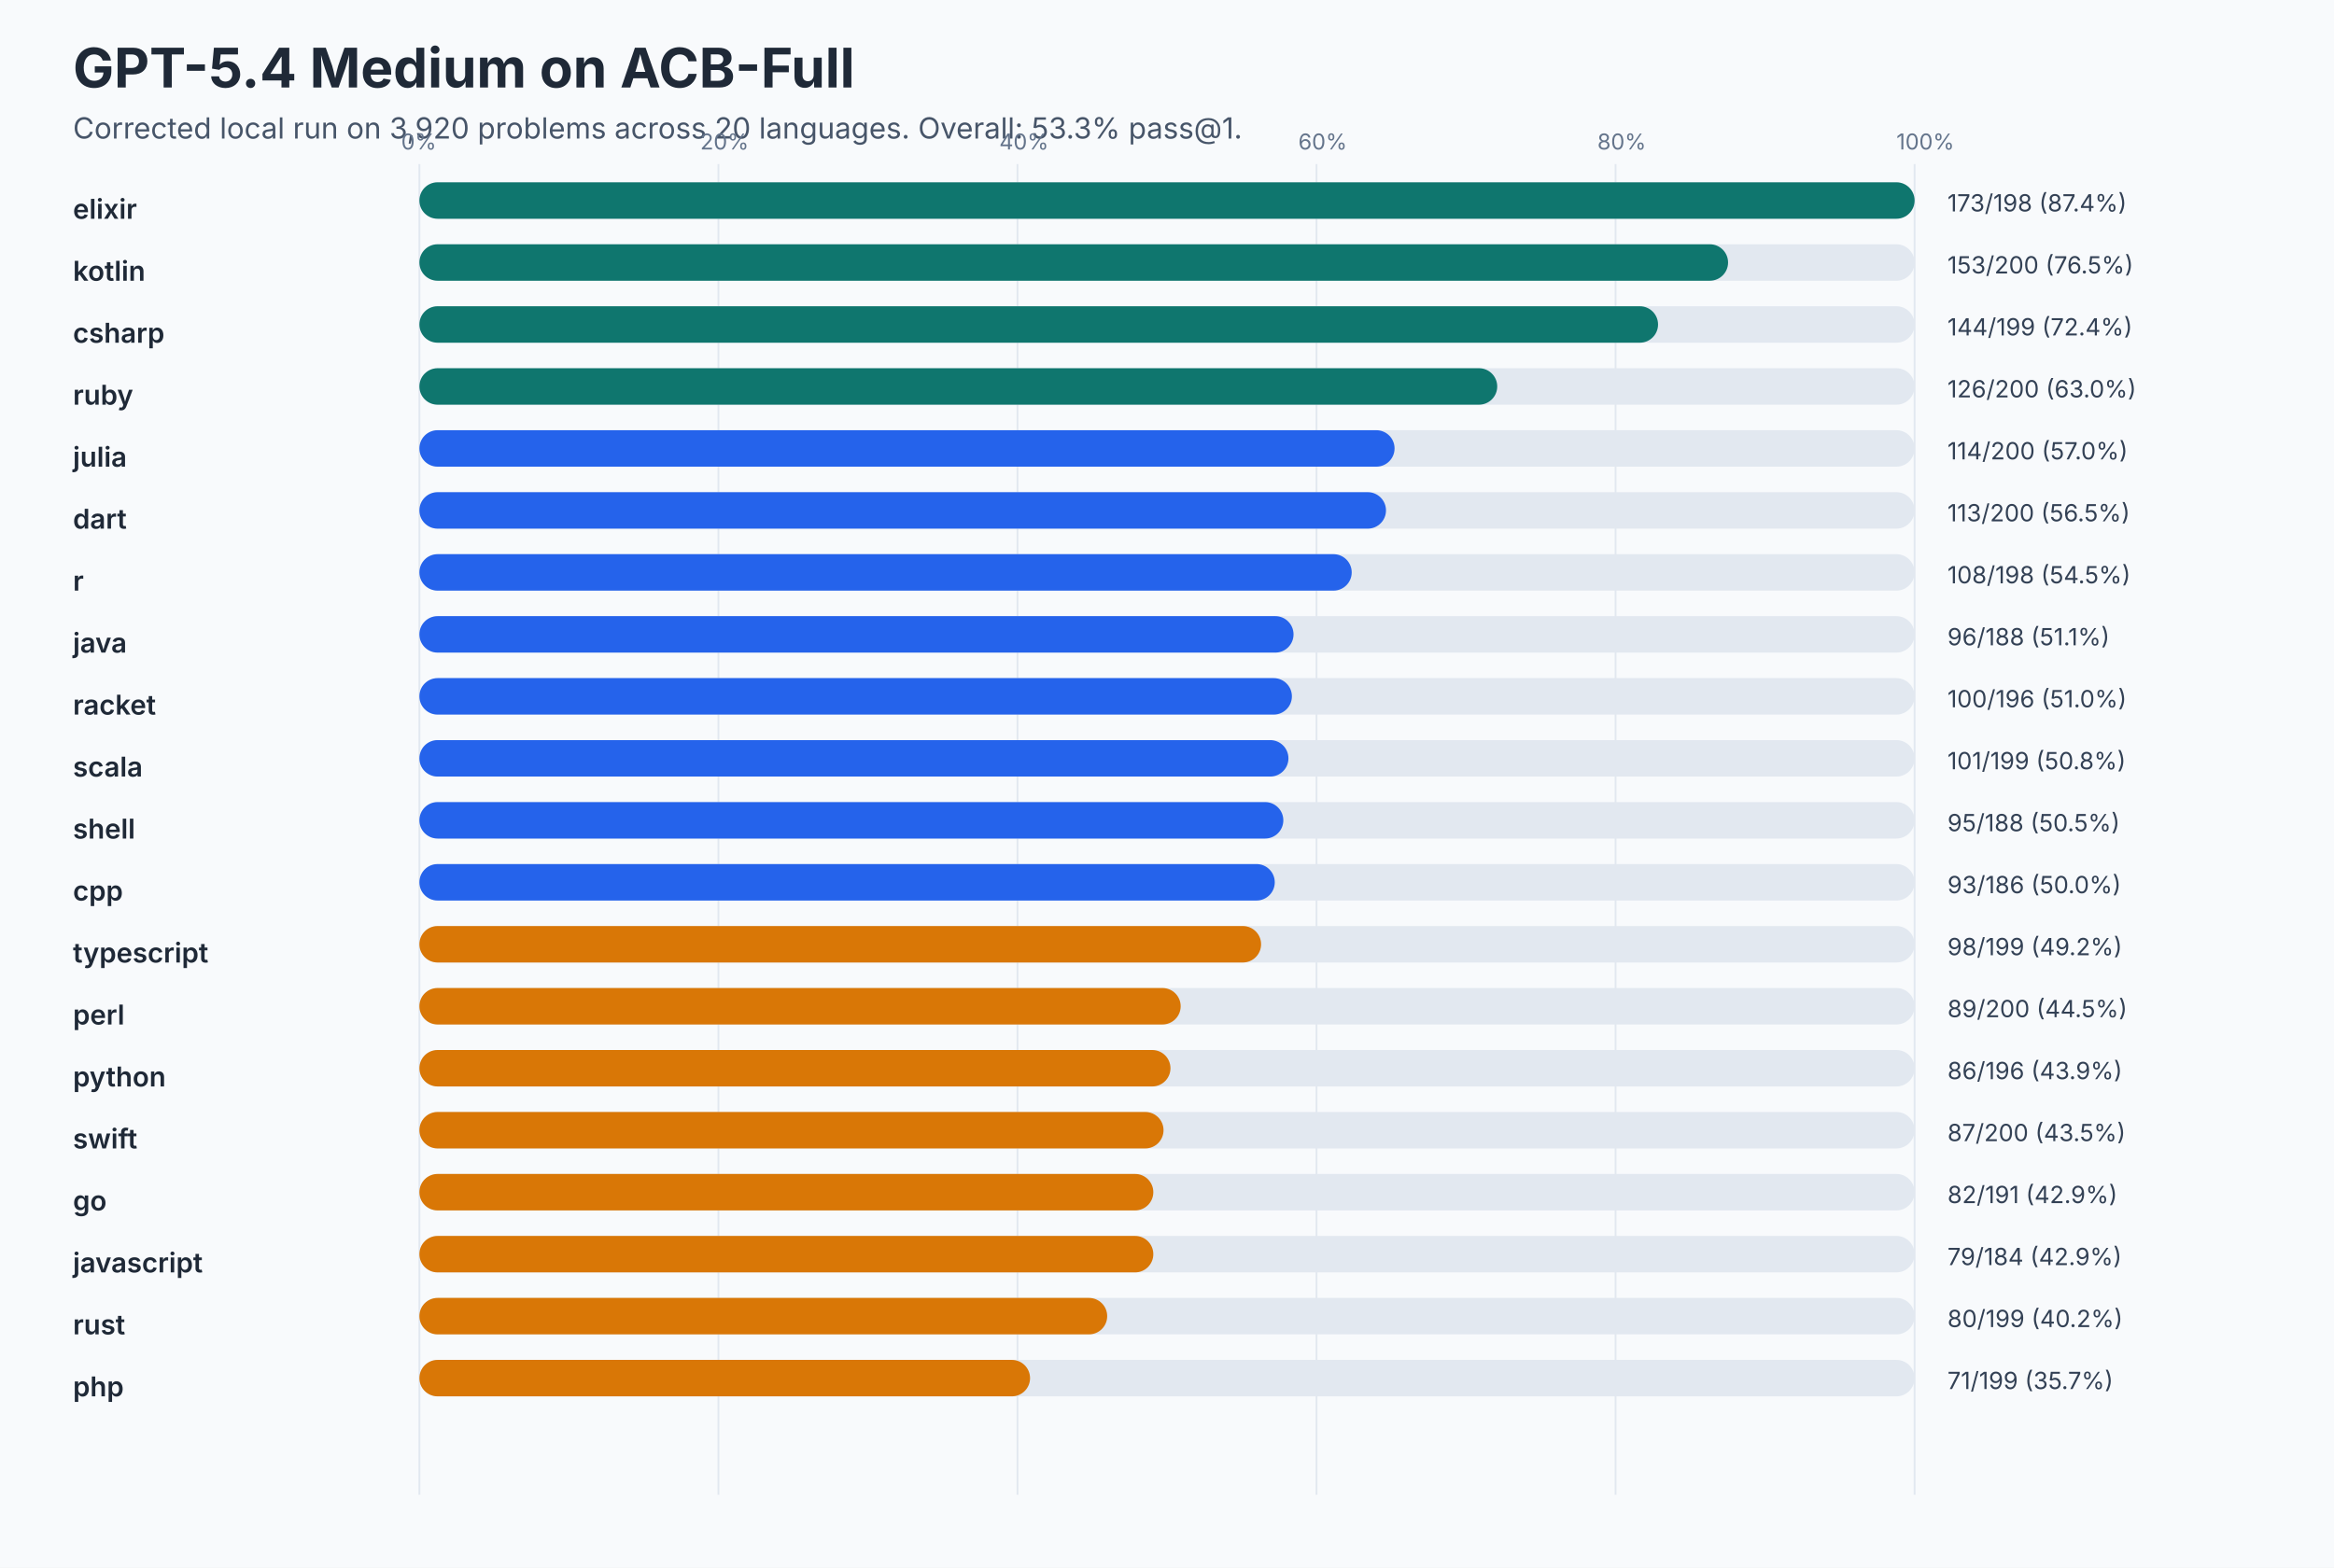
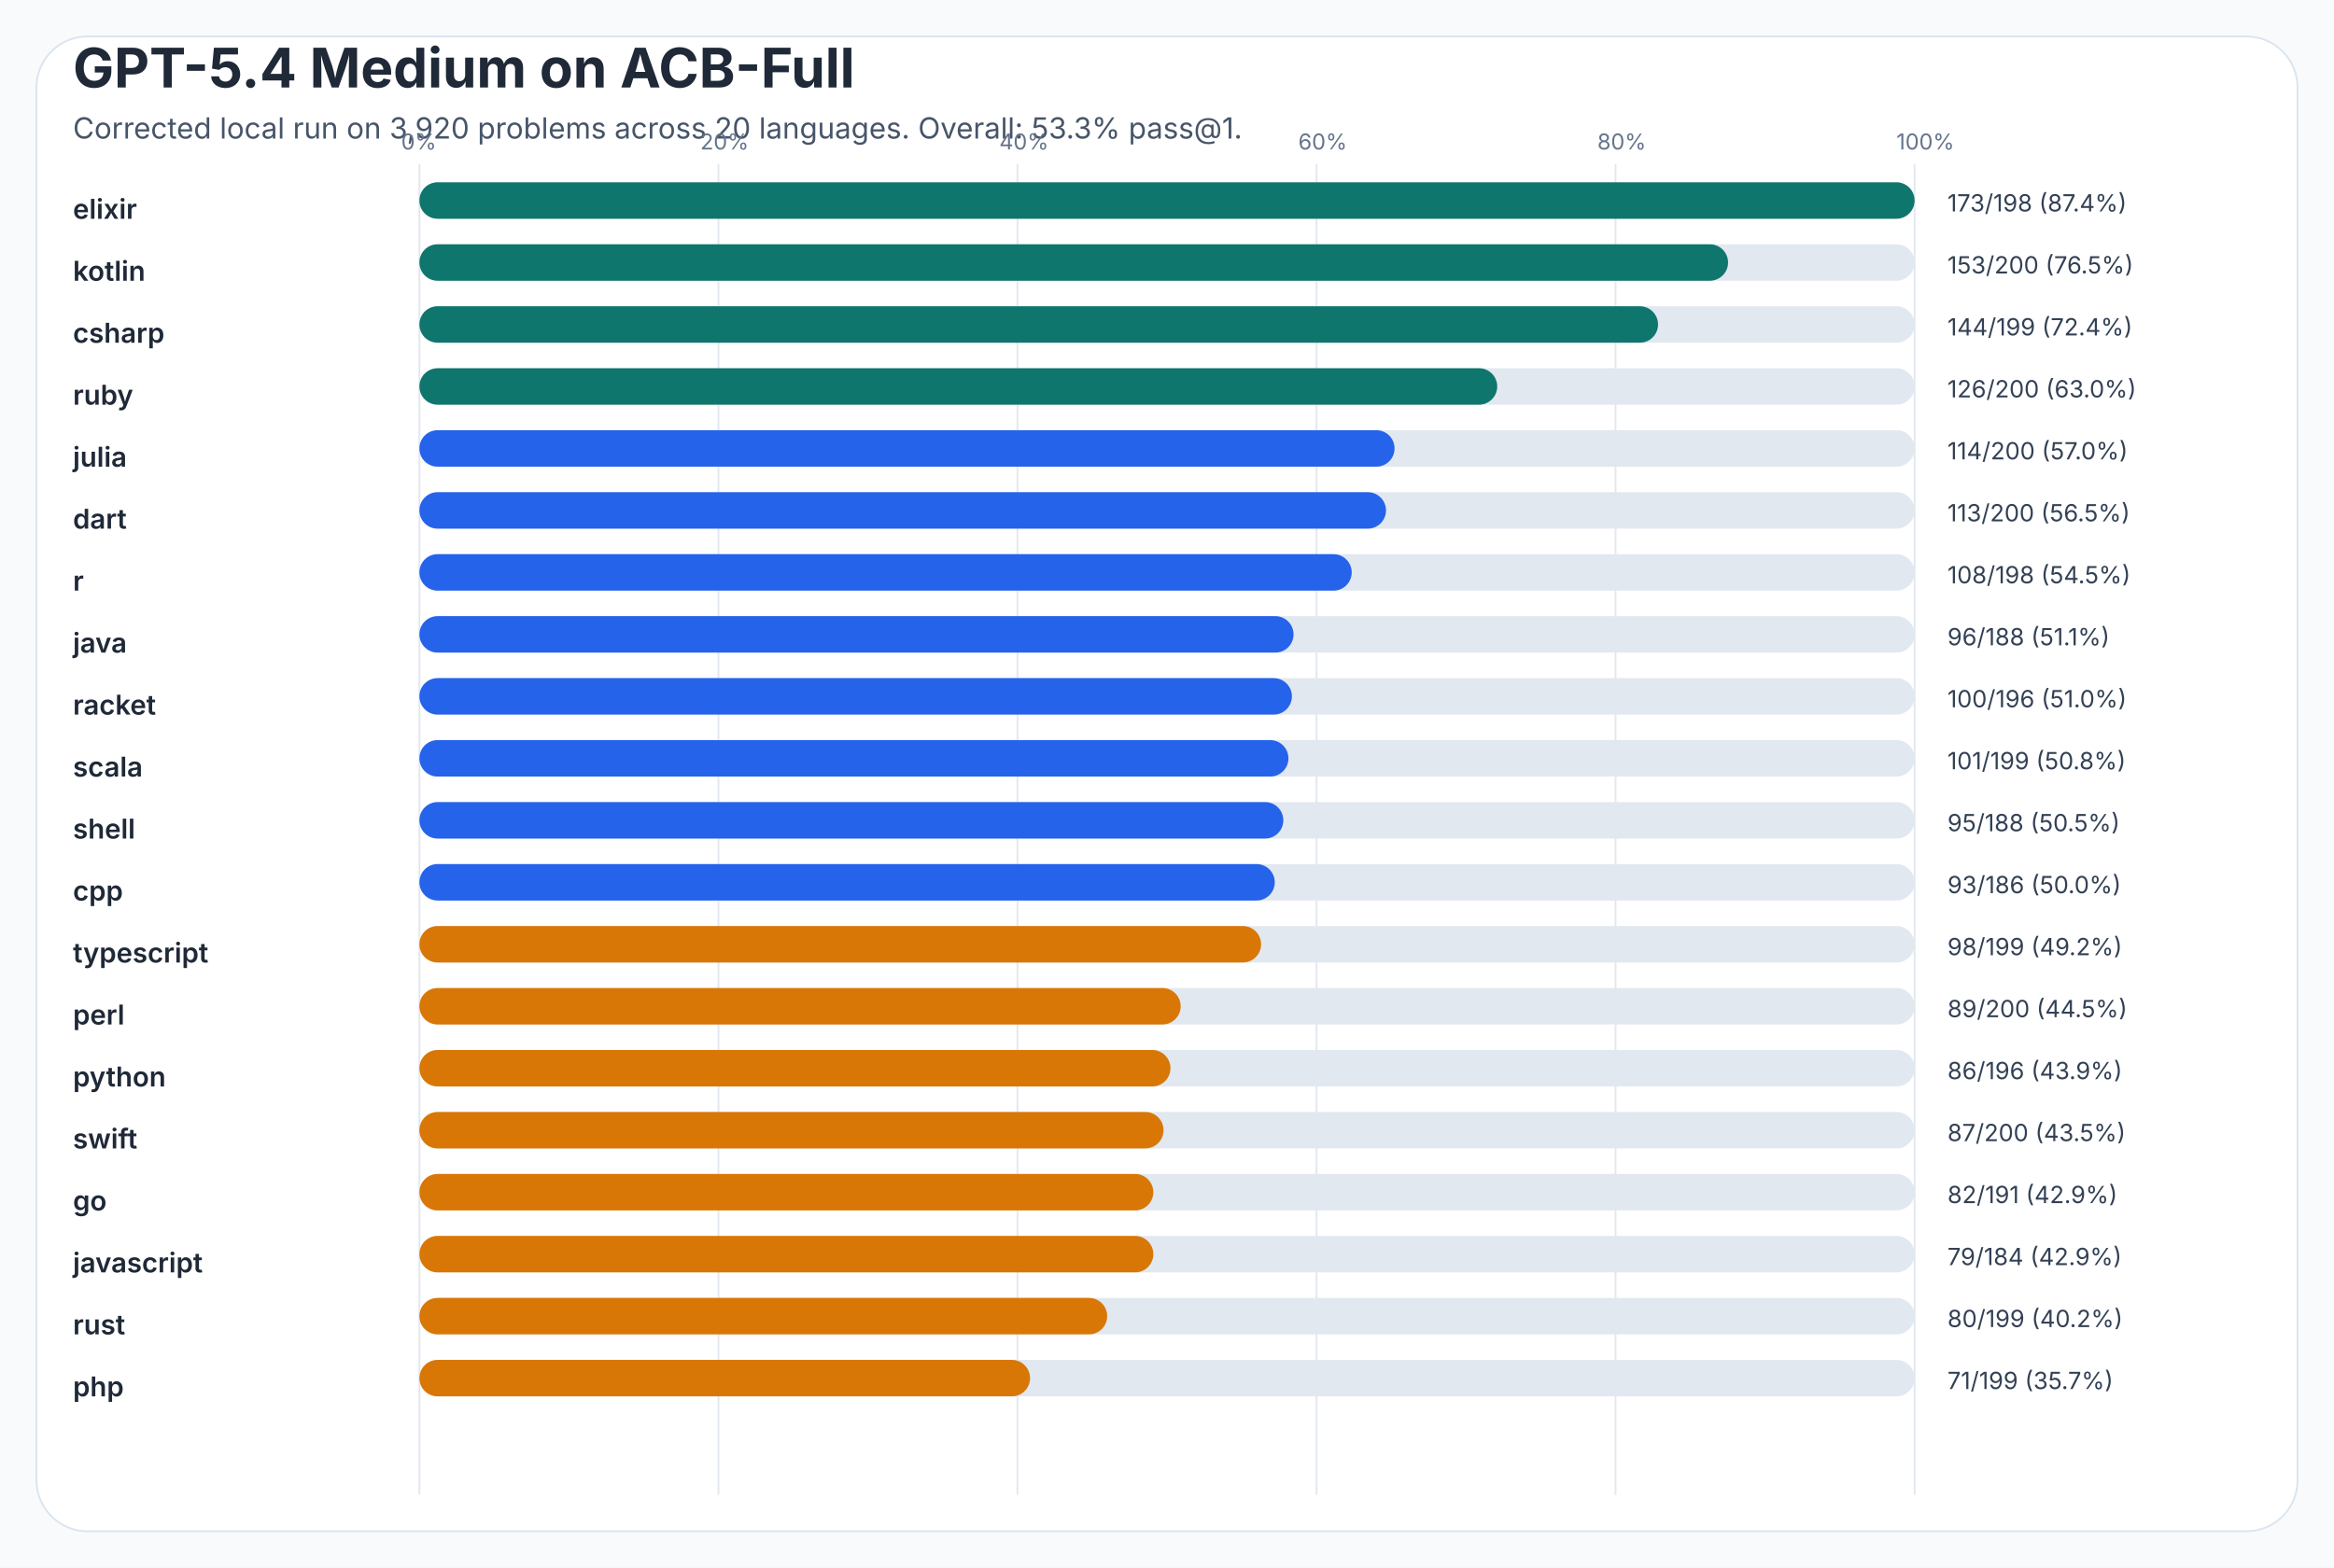
<svg xmlns="http://www.w3.org/2000/svg" width="1280" height="860" viewBox="0 0 1280 860">
  <rect width="100%" height="100%" fill="#f8fafc" />
+   <rect x="20" y="20" width="1240" height="820" rx="28" fill="#ffffff" stroke="#dbe4f0" stroke-width="1" />
  <text x="40" y="48" font-family="Inter,Arial,sans-serif" font-size="30" font-weight="700" fill="#1f2937">GPT-5.4 Medium on ACB-Full</text>
  <text x="40" y="76" font-family="Inter,Arial,sans-serif" font-size="16" font-weight="normal" fill="#475569">Corrected local run on 3,920 problems across 20 languages. Overall: 53.3% pass@1.</text>
  <line x1="230.0" y1="90" x2="230.0" y2="820" stroke="#e2e8f0" stroke-width="1" />
  <text x="220" y="82" font-family="Inter,Arial,sans-serif" font-size="12" font-weight="normal" fill="#64748b">0%</text>
  <line x1="394.0" y1="90" x2="394.0" y2="820" stroke="#e2e8f0" stroke-width="1" />
  <text x="384" y="82" font-family="Inter,Arial,sans-serif" font-size="12" font-weight="normal" fill="#64748b">20%</text>
  <line x1="558.0" y1="90" x2="558.0" y2="820" stroke="#e2e8f0" stroke-width="1" />
  <text x="548" y="82" font-family="Inter,Arial,sans-serif" font-size="12" font-weight="normal" fill="#64748b">40%</text>
  <line x1="722.0" y1="90" x2="722.0" y2="820" stroke="#e2e8f0" stroke-width="1" />
  <text x="712" y="82" font-family="Inter,Arial,sans-serif" font-size="12" font-weight="normal" fill="#64748b">60%</text>
  <line x1="886.0" y1="90" x2="886.0" y2="820" stroke="#e2e8f0" stroke-width="1" />
  <text x="876" y="82" font-family="Inter,Arial,sans-serif" font-size="12" font-weight="normal" fill="#64748b">80%</text>
  <line x1="1050.0" y1="90" x2="1050.0" y2="820" stroke="#e2e8f0" stroke-width="1" />
  <text x="1040" y="82" font-family="Inter,Arial,sans-serif" font-size="12" font-weight="normal" fill="#64748b">100%</text>
  <text x="40" y="120" font-family="Inter,Arial,sans-serif" font-size="15" font-weight="600" fill="#1f2937">elixir</text>
  <rect x="230" y="100" width="820" height="20" rx="10" fill="#e2e8f0" />
  <rect x="230" y="100" width="820.0" height="20" rx="10" fill="#0f766e" />
  <text x="1068" y="116" font-family="Inter,Arial,sans-serif" font-size="13" font-weight="normal" fill="#334155">173/198  (87.4%)</text>
  <text x="40" y="154" font-family="Inter,Arial,sans-serif" font-size="15" font-weight="600" fill="#1f2937">kotlin</text>
  <rect x="230" y="134" width="820" height="20" rx="10" fill="#e2e8f0" />
  <rect x="230" y="134" width="717.7" height="20" rx="10" fill="#0f766e" />
  <text x="1068" y="150" font-family="Inter,Arial,sans-serif" font-size="13" font-weight="normal" fill="#334155">153/200  (76.5%)</text>
  <text x="40" y="188" font-family="Inter,Arial,sans-serif" font-size="15" font-weight="600" fill="#1f2937">csharp</text>
  <rect x="230" y="168" width="820" height="20" rx="10" fill="#e2e8f0" />
  <rect x="230" y="168" width="679.3" height="20" rx="10" fill="#0f766e" />
  <text x="1068" y="184" font-family="Inter,Arial,sans-serif" font-size="13" font-weight="normal" fill="#334155">144/199  (72.4%)</text>
  <text x="40" y="222" font-family="Inter,Arial,sans-serif" font-size="15" font-weight="600" fill="#1f2937">ruby</text>
  <rect x="230" y="202" width="820" height="20" rx="10" fill="#e2e8f0" />
  <rect x="230" y="202" width="591.1" height="20" rx="10" fill="#0f766e" />
  <text x="1068" y="218" font-family="Inter,Arial,sans-serif" font-size="13" font-weight="normal" fill="#334155">126/200  (63.0%)</text>
  <text x="40" y="256" font-family="Inter,Arial,sans-serif" font-size="15" font-weight="600" fill="#1f2937">julia</text>
  <rect x="230" y="236" width="820" height="20" rx="10" fill="#e2e8f0" />
  <rect x="230" y="236" width="534.8" height="20" rx="10" fill="#2563eb" />
  <text x="1068" y="252" font-family="Inter,Arial,sans-serif" font-size="13" font-weight="normal" fill="#334155">114/200  (57.0%)</text>
  <text x="40" y="290" font-family="Inter,Arial,sans-serif" font-size="15" font-weight="600" fill="#1f2937">dart</text>
  <rect x="230" y="270" width="820" height="20" rx="10" fill="#e2e8f0" />
  <rect x="230" y="270" width="530.1" height="20" rx="10" fill="#2563eb" />
  <text x="1068" y="286" font-family="Inter,Arial,sans-serif" font-size="13" font-weight="normal" fill="#334155">113/200  (56.5%)</text>
  <text x="40" y="324" font-family="Inter,Arial,sans-serif" font-size="15" font-weight="600" fill="#1f2937">r</text>
  <rect x="230" y="304" width="820" height="20" rx="10" fill="#e2e8f0" />
  <rect x="230" y="304" width="511.3" height="20" rx="10" fill="#2563eb" />
  <text x="1068" y="320" font-family="Inter,Arial,sans-serif" font-size="13" font-weight="normal" fill="#334155">108/198  (54.5%)</text>
  <text x="40" y="358" font-family="Inter,Arial,sans-serif" font-size="15" font-weight="600" fill="#1f2937">java</text>
  <rect x="230" y="338" width="820" height="20" rx="10" fill="#e2e8f0" />
  <rect x="230" y="338" width="479.4" height="20" rx="10" fill="#2563eb" />
  <text x="1068" y="354" font-family="Inter,Arial,sans-serif" font-size="13" font-weight="normal" fill="#334155">96/188  (51.1%)</text>
  <text x="40" y="392" font-family="Inter,Arial,sans-serif" font-size="15" font-weight="600" fill="#1f2937">racket</text>
  <rect x="230" y="372" width="820" height="20" rx="10" fill="#e2e8f0" />
  <rect x="230" y="372" width="478.5" height="20" rx="10" fill="#2563eb" />
  <text x="1068" y="388" font-family="Inter,Arial,sans-serif" font-size="13" font-weight="normal" fill="#334155">100/196  (51.0%)</text>
  <text x="40" y="426" font-family="Inter,Arial,sans-serif" font-size="15" font-weight="600" fill="#1f2937">scala</text>
  <rect x="230" y="406" width="820" height="20" rx="10" fill="#e2e8f0" />
  <rect x="230" y="406" width="476.6" height="20" rx="10" fill="#2563eb" />
  <text x="1068" y="422" font-family="Inter,Arial,sans-serif" font-size="13" font-weight="normal" fill="#334155">101/199  (50.8%)</text>
  <text x="40" y="460" font-family="Inter,Arial,sans-serif" font-size="15" font-weight="600" fill="#1f2937">shell</text>
  <rect x="230" y="440" width="820" height="20" rx="10" fill="#e2e8f0" />
  <rect x="230" y="440" width="473.8" height="20" rx="10" fill="#2563eb" />
  <text x="1068" y="456" font-family="Inter,Arial,sans-serif" font-size="13" font-weight="normal" fill="#334155">95/188  (50.5%)</text>
  <text x="40" y="494" font-family="Inter,Arial,sans-serif" font-size="15" font-weight="600" fill="#1f2937">cpp</text>
  <rect x="230" y="474" width="820" height="20" rx="10" fill="#e2e8f0" />
  <rect x="230" y="474" width="469.1" height="20" rx="10" fill="#2563eb" />
  <text x="1068" y="490" font-family="Inter,Arial,sans-serif" font-size="13" font-weight="normal" fill="#334155">93/186  (50.0%)</text>
  <text x="40" y="528" font-family="Inter,Arial,sans-serif" font-size="15" font-weight="600" fill="#1f2937">typescript</text>
  <rect x="230" y="508" width="820" height="20" rx="10" fill="#e2e8f0" />
  <rect x="230" y="508" width="461.6" height="20" rx="10" fill="#d97706" />
  <text x="1068" y="524" font-family="Inter,Arial,sans-serif" font-size="13" font-weight="normal" fill="#334155">98/199  (49.2%)</text>
  <text x="40" y="562" font-family="Inter,Arial,sans-serif" font-size="15" font-weight="600" fill="#1f2937">perl</text>
  <rect x="230" y="542" width="820" height="20" rx="10" fill="#e2e8f0" />
  <rect x="230" y="542" width="417.5" height="20" rx="10" fill="#d97706" />
  <text x="1068" y="558" font-family="Inter,Arial,sans-serif" font-size="13" font-weight="normal" fill="#334155">89/200  (44.5%)</text>
  <text x="40" y="596" font-family="Inter,Arial,sans-serif" font-size="15" font-weight="600" fill="#1f2937">python</text>
  <rect x="230" y="576" width="820" height="20" rx="10" fill="#e2e8f0" />
  <rect x="230" y="576" width="411.9" height="20" rx="10" fill="#d97706" />
  <text x="1068" y="592" font-family="Inter,Arial,sans-serif" font-size="13" font-weight="normal" fill="#334155">86/196  (43.9%)</text>
  <text x="40" y="630" font-family="Inter,Arial,sans-serif" font-size="15" font-weight="600" fill="#1f2937">swift</text>
  <rect x="230" y="610" width="820" height="20" rx="10" fill="#e2e8f0" />
  <rect x="230" y="610" width="408.1" height="20" rx="10" fill="#d97706" />
  <text x="1068" y="626" font-family="Inter,Arial,sans-serif" font-size="13" font-weight="normal" fill="#334155">87/200  (43.5%)</text>
  <text x="40" y="664" font-family="Inter,Arial,sans-serif" font-size="15" font-weight="600" fill="#1f2937">go</text>
  <rect x="230" y="644" width="820" height="20" rx="10" fill="#e2e8f0" />
  <rect x="230" y="644" width="402.5" height="20" rx="10" fill="#d97706" />
  <text x="1068" y="660" font-family="Inter,Arial,sans-serif" font-size="13" font-weight="normal" fill="#334155">82/191  (42.9%)</text>
  <text x="40" y="698" font-family="Inter,Arial,sans-serif" font-size="15" font-weight="600" fill="#1f2937">javascript</text>
  <rect x="230" y="678" width="820" height="20" rx="10" fill="#e2e8f0" />
  <rect x="230" y="678" width="402.5" height="20" rx="10" fill="#d97706" />
  <text x="1068" y="694" font-family="Inter,Arial,sans-serif" font-size="13" font-weight="normal" fill="#334155">79/184  (42.9%)</text>
  <text x="40" y="732" font-family="Inter,Arial,sans-serif" font-size="15" font-weight="600" fill="#1f2937">rust</text>
  <rect x="230" y="712" width="820" height="20" rx="10" fill="#e2e8f0" />
  <rect x="230" y="712" width="377.2" height="20" rx="10" fill="#d97706" />
  <text x="1068" y="728" font-family="Inter,Arial,sans-serif" font-size="13" font-weight="normal" fill="#334155">80/199  (40.2%)</text>
  <text x="40" y="766" font-family="Inter,Arial,sans-serif" font-size="15" font-weight="600" fill="#1f2937">php</text>
  <rect x="230" y="746" width="820" height="20" rx="10" fill="#e2e8f0" />
  <rect x="230" y="746" width="334.9" height="20" rx="10" fill="#d97706" />
  <text x="1068" y="762" font-family="Inter,Arial,sans-serif" font-size="13" font-weight="normal" fill="#334155">71/199  (35.7%)</text>
</svg>
